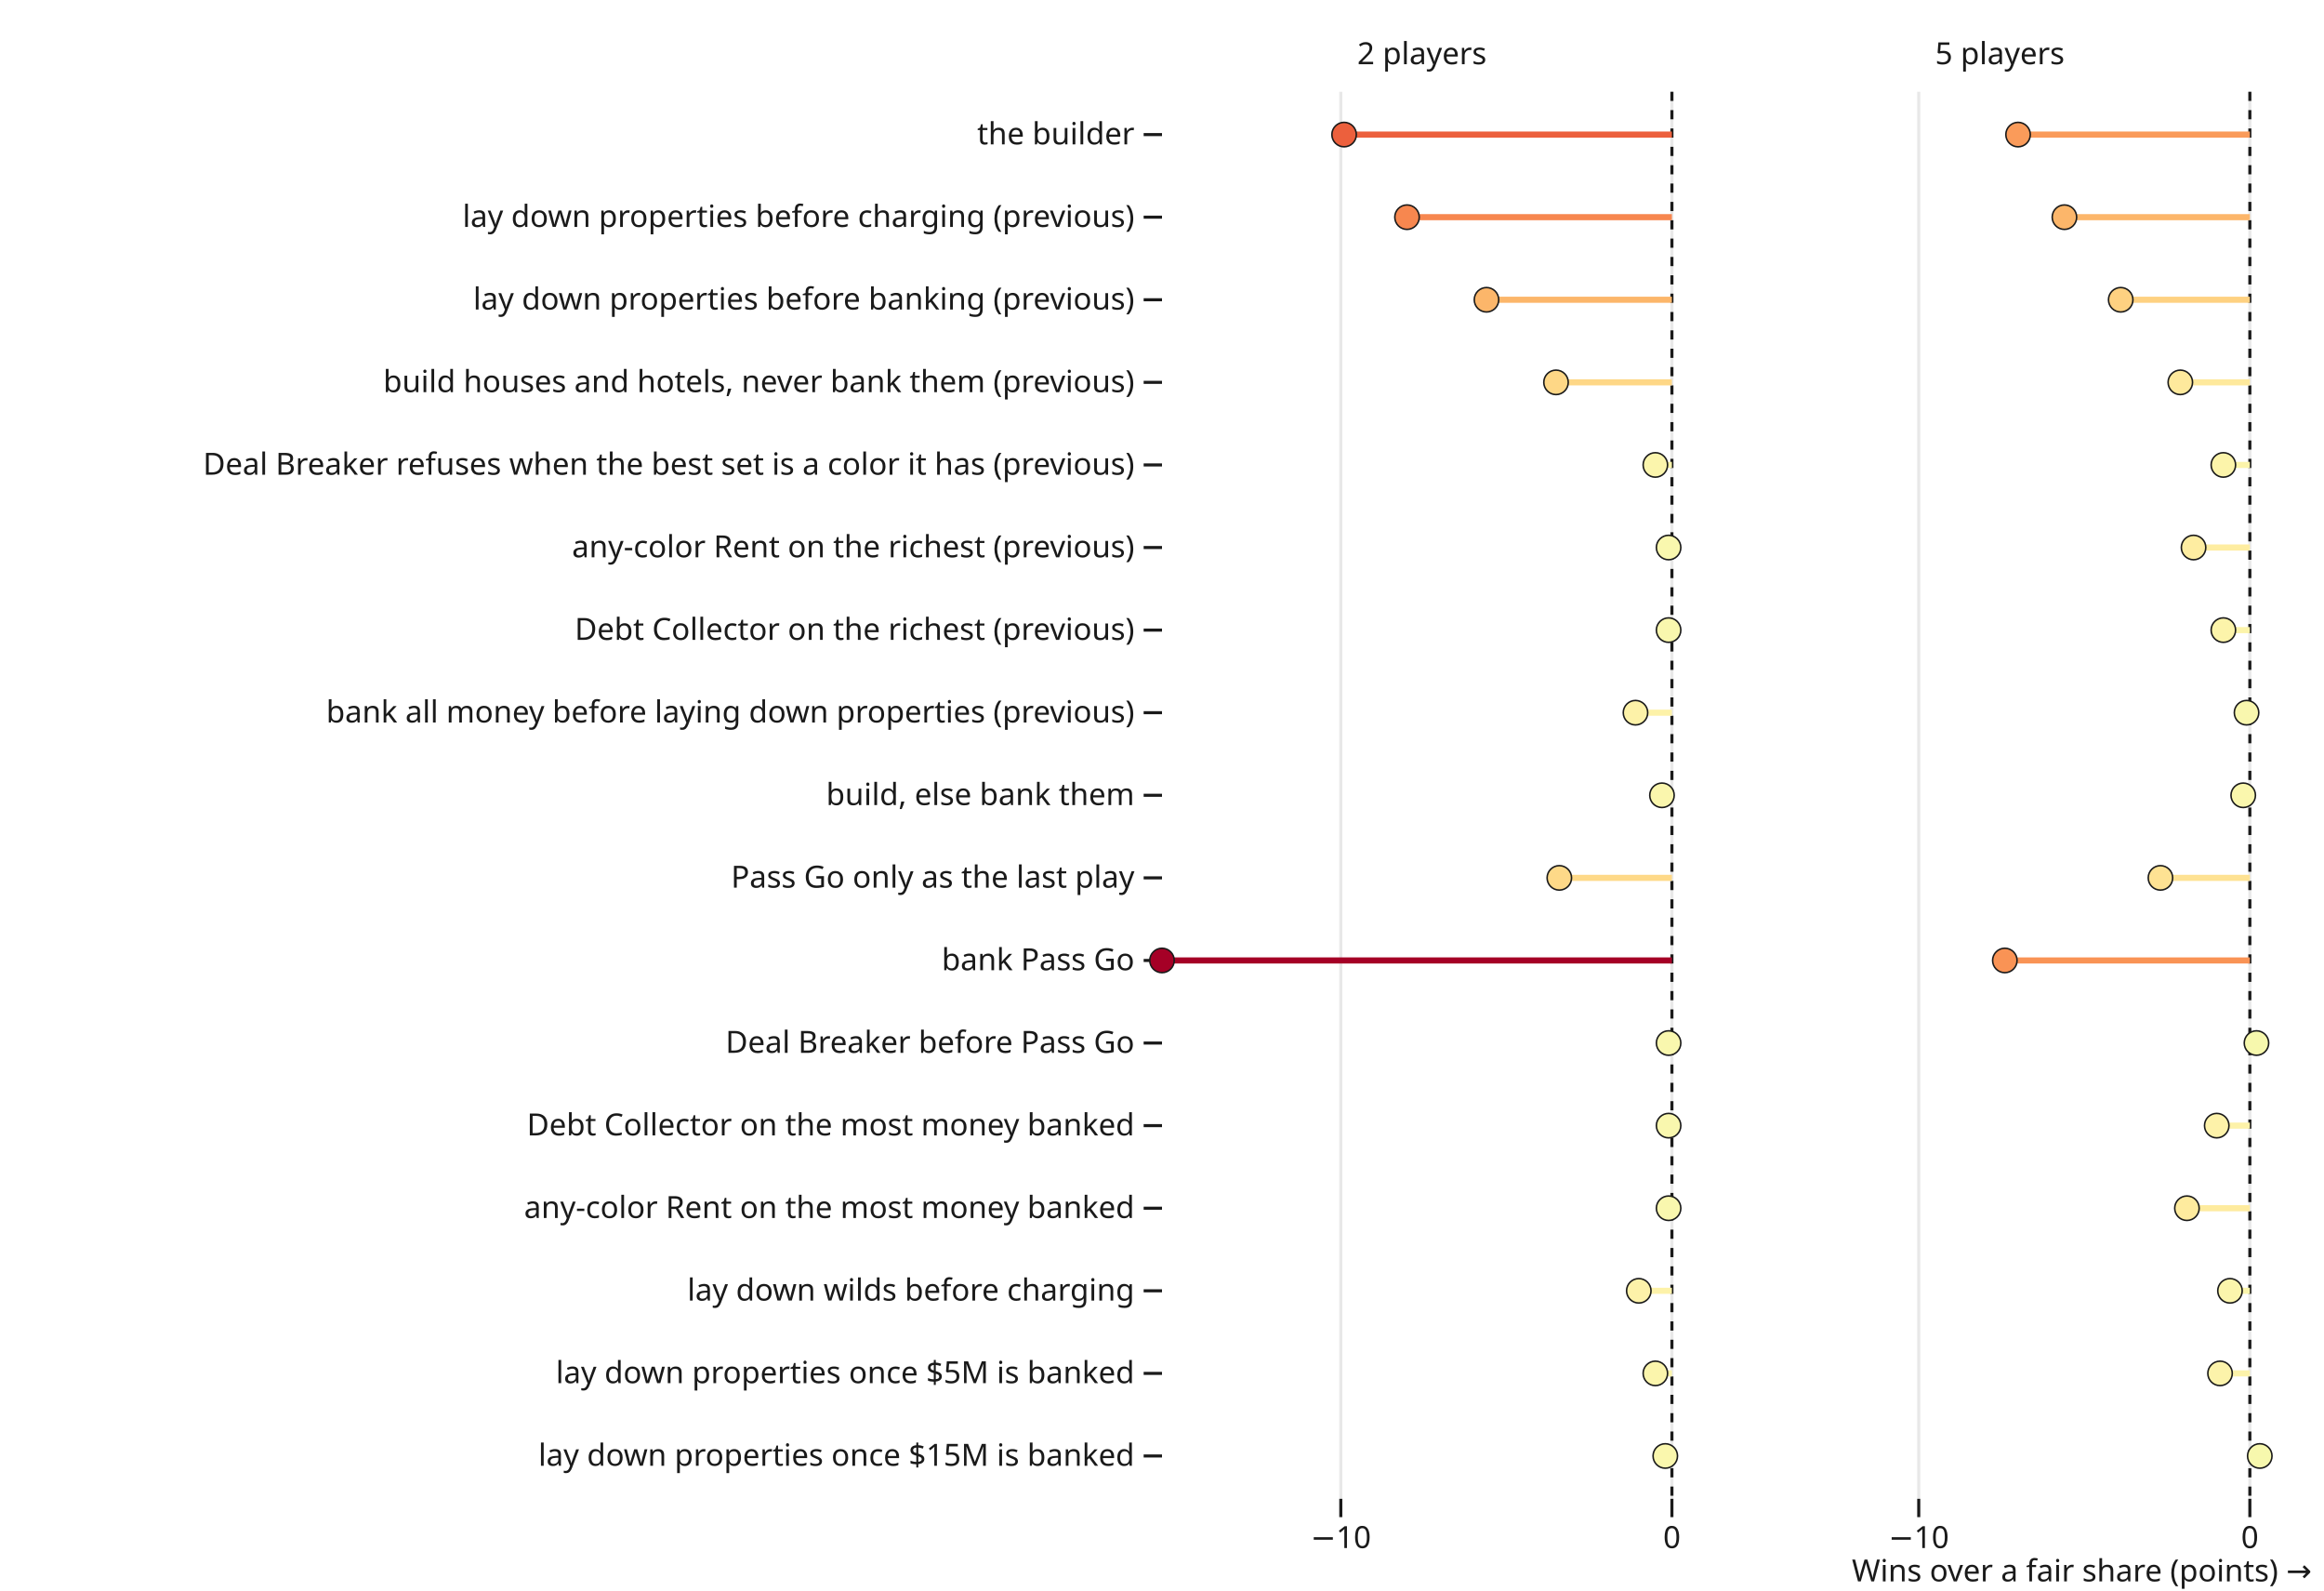
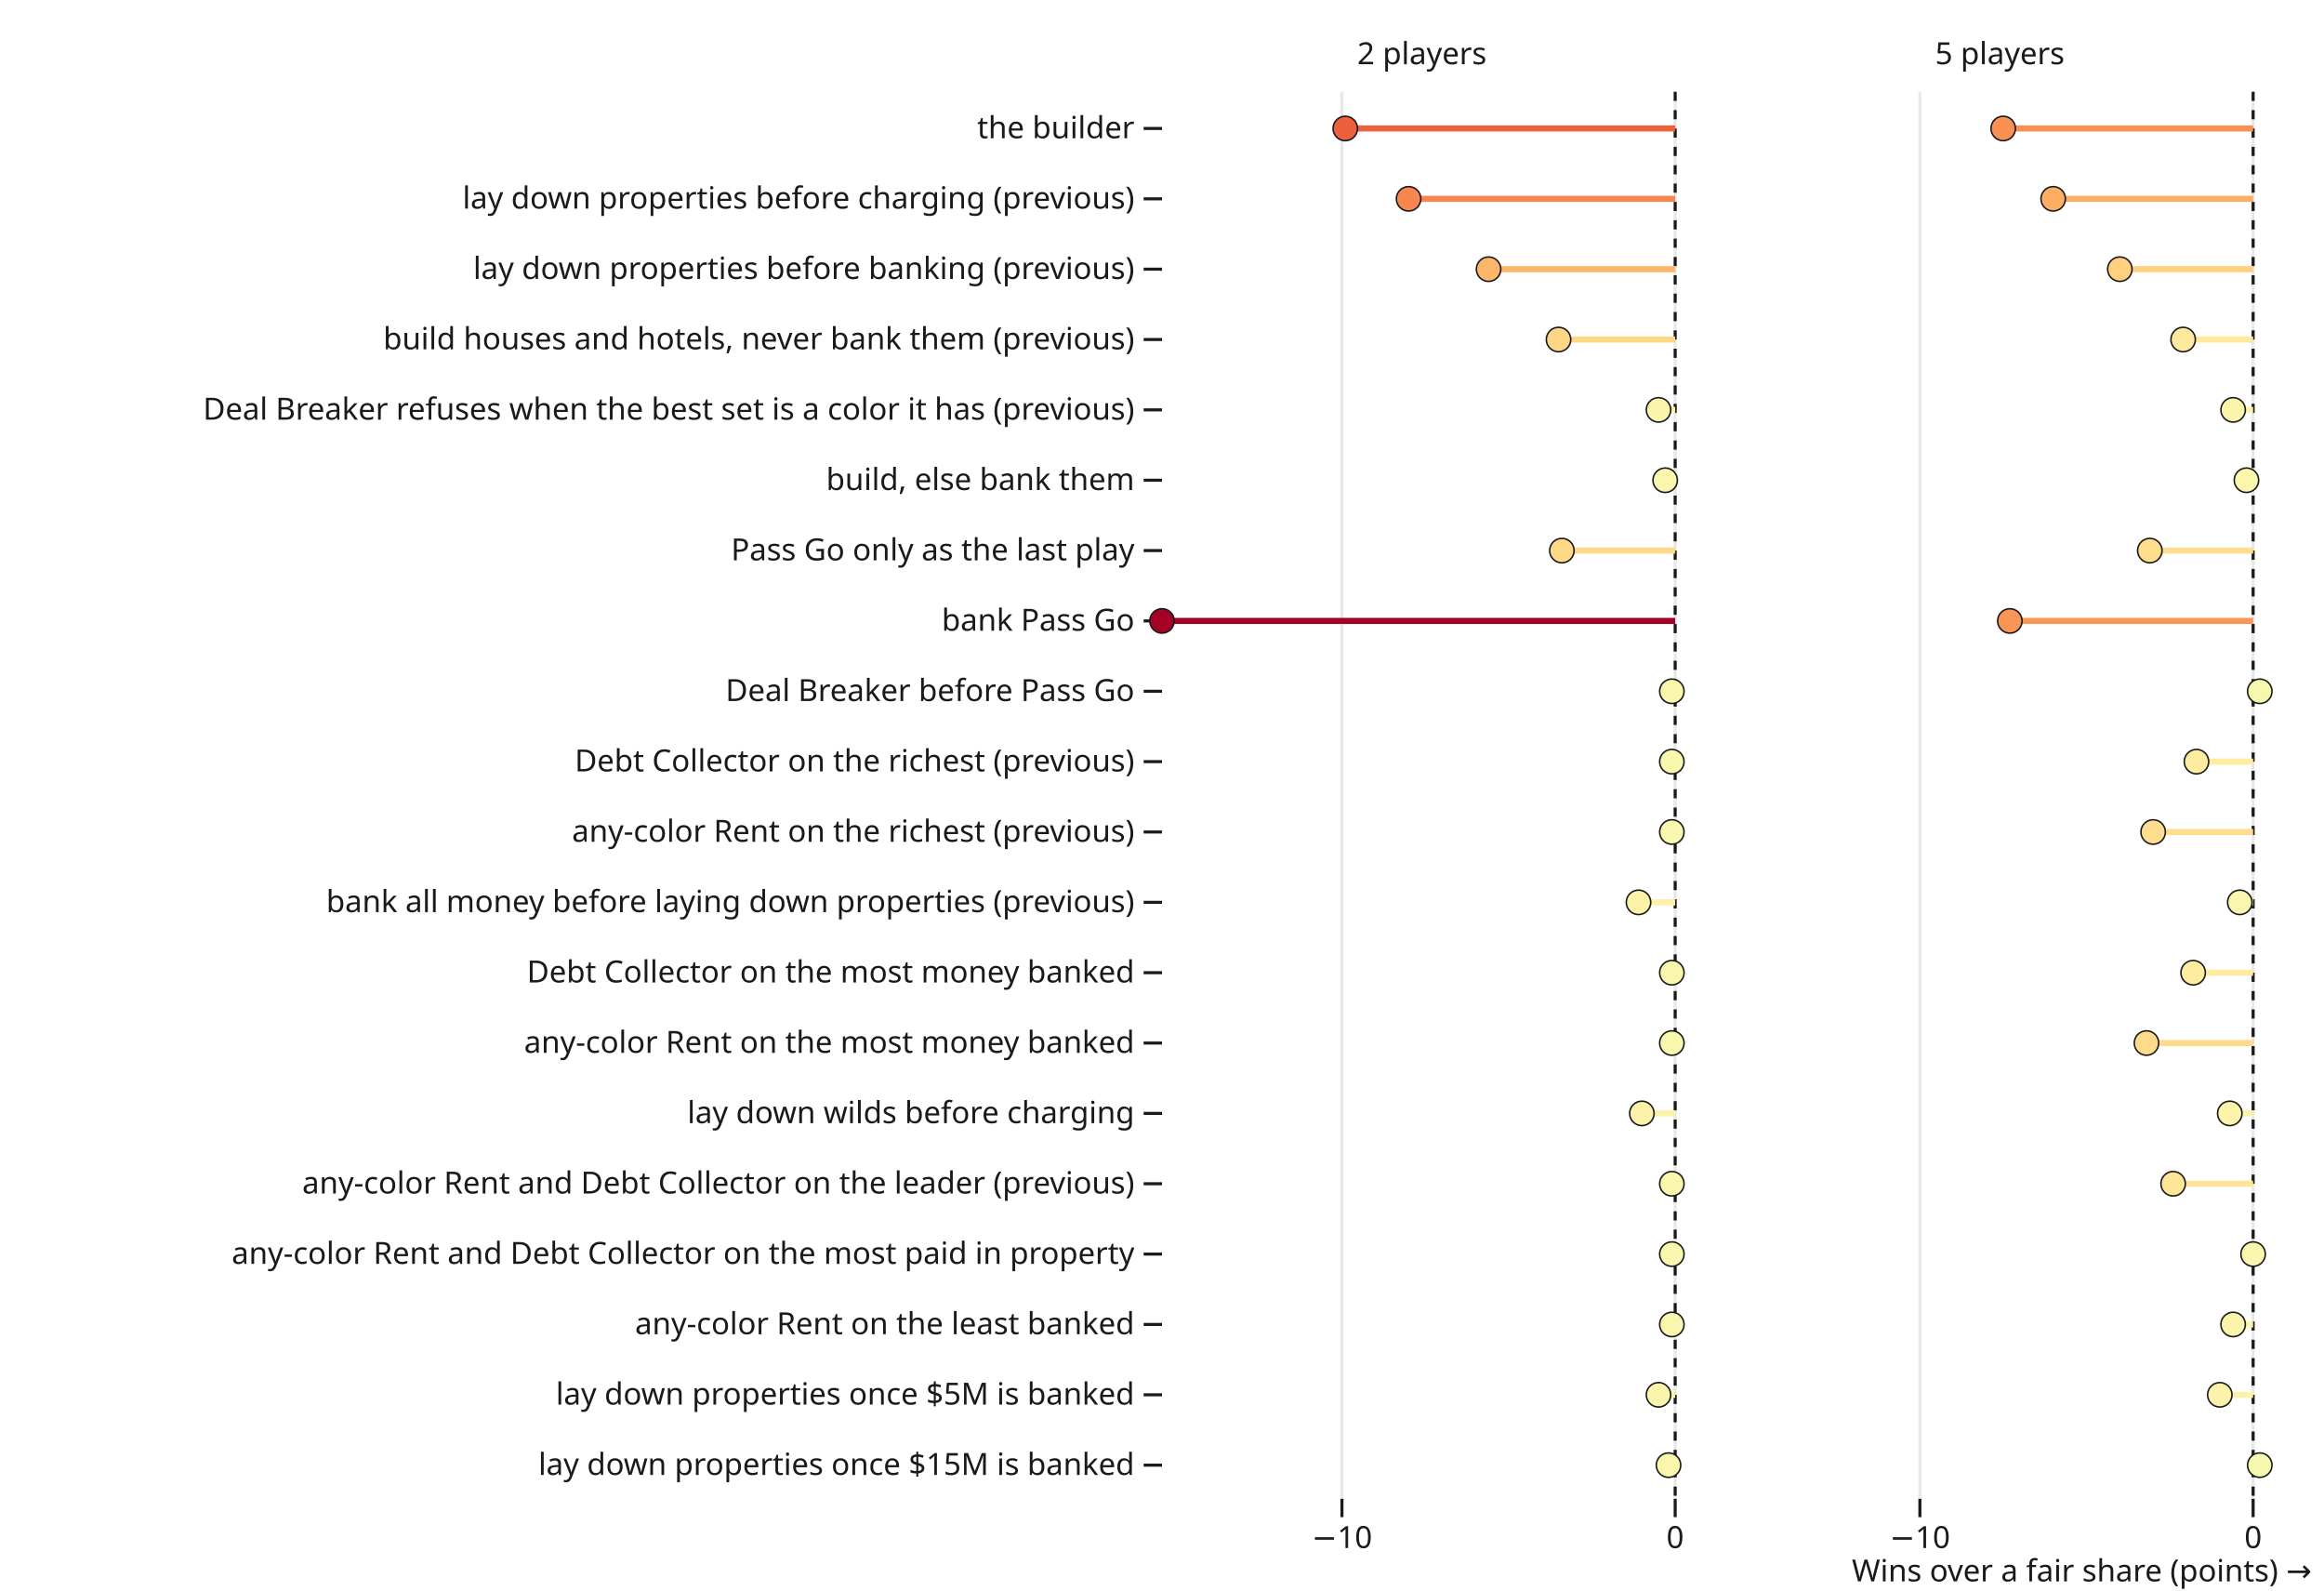
<svg xmlns="http://www.w3.org/2000/svg" class="plot-d6a7b5" fill="currentColor" font-family="system-ui, sans-serif" font-size="10" text-anchor="middle" width="760" height="520" viewBox="0 0 760 520" style="background: rgb(255, 255, 255); color: rgb(26, 26, 26);">
  <style>@media (prefers-color-scheme: dark) { :root { filter: invert(1) hue-rotate(180deg); background: none !important } }</style>
  <style>:where(.plot-d6a7b5) {
  --plot-background: white;
  display: block;
  height: auto;
  height: intrinsic;
  max-width: 100%;
}
:where(.plot-d6a7b5 text),
:where(.plot-d6a7b5 tspan) {
  white-space: pre;
}</style>
  <g aria-label="fx-axis tick label" transform="translate(0,-9)">
    <g transform="translate(0,0)">
      <text transform="translate(465,30)">2 players</text>
    </g>
    <g transform="translate(189,0)">
      <text transform="translate(465,30)">5 players</text>
    </g>
  </g>
  <g aria-label="y-axis tick" aria-hidden="true">
    <g fill="none" stroke="currentColor" transform="translate(0,0)">
-       <path transform="translate(380,44)" d="M0,0L-6,0" />
-       <path transform="translate(380,71)" d="M0,0L-6,0" />
-       <path transform="translate(380,98)" d="M0,0L-6,0" />
-       <path transform="translate(380,125)" d="M0,0L-6,0" />
-       <path transform="translate(380,152)" d="M0,0L-6,0" />
-       <path transform="translate(380,179)" d="M0,0L-6,0" />
-       <path transform="translate(380,206)" d="M0,0L-6,0" />
-       <path transform="translate(380,233)" d="M0,0L-6,0" />
-       <path transform="translate(380,260)" d="M0,0L-6,0" />
-       <path transform="translate(380,287)" d="M0,0L-6,0" />
-       <path transform="translate(380,314)" d="M0,0L-6,0" />
+       <path transform="translate(380,42)" d="M0,0L-6,0" />
+       <path transform="translate(380,65)" d="M0,0L-6,0" />
+       <path transform="translate(380,88)" d="M0,0L-6,0" />
+       <path transform="translate(380,111)" d="M0,0L-6,0" />
+       <path transform="translate(380,134)" d="M0,0L-6,0" />
+       <path transform="translate(380,157)" d="M0,0L-6,0" />
+       <path transform="translate(380,180)" d="M0,0L-6,0" />
+       <path transform="translate(380,203)" d="M0,0L-6,0" />
+       <path transform="translate(380,226)" d="M0,0L-6,0" />
+       <path transform="translate(380,249)" d="M0,0L-6,0" />
+       <path transform="translate(380,272)" d="M0,0L-6,0" />
+       <path transform="translate(380,295)" d="M0,0L-6,0" />
+       <path transform="translate(380,318)" d="M0,0L-6,0" />
      <path transform="translate(380,341)" d="M0,0L-6,0" />
-       <path transform="translate(380,368)" d="M0,0L-6,0" />
-       <path transform="translate(380,395)" d="M0,0L-6,0" />
-       <path transform="translate(380,422)" d="M0,0L-6,0" />
-       <path transform="translate(380,449)" d="M0,0L-6,0" />
-       <path transform="translate(380,476)" d="M0,0L-6,0" />
+       <path transform="translate(380,364)" d="M0,0L-6,0" />
+       <path transform="translate(380,387)" d="M0,0L-6,0" />
+       <path transform="translate(380,410)" d="M0,0L-6,0" />
+       <path transform="translate(380,433)" d="M0,0L-6,0" />
+       <path transform="translate(380,456)" d="M0,0L-6,0" />
+       <path transform="translate(380,479)" d="M0,0L-6,0" />
    </g>
  </g>
  <g aria-label="y-axis tick label" transform="translate(-9,0)">
    <g text-anchor="end" transform="translate(0,0)">
-       <text y="0.32em" transform="translate(380,44)">the builder</text>
-       <text y="0.32em" transform="translate(380,71)">lay down properties before charging (previous)</text>
-       <text y="0.32em" transform="translate(380,98)">lay down properties before banking (previous)</text>
-       <text y="0.32em" transform="translate(380,125)">build houses and hotels, never bank them (previous)</text>
-       <text y="0.32em" transform="translate(380,152)">Deal Breaker refuses when the best set is a color it has (previous)</text>
-       <text y="0.32em" transform="translate(380,179)">any-color Rent on the richest (previous)</text>
-       <text y="0.32em" transform="translate(380,206)">Debt Collector on the richest (previous)</text>
-       <text y="0.32em" transform="translate(380,233)">bank all money before laying down properties (previous)</text>
-       <text y="0.32em" transform="translate(380,260)">build, else bank them</text>
-       <text y="0.32em" transform="translate(380,287)">Pass Go only as the last play</text>
-       <text y="0.32em" transform="translate(380,314)">bank Pass Go</text>
-       <text y="0.32em" transform="translate(380,341)">Deal Breaker before Pass Go</text>
-       <text y="0.32em" transform="translate(380,368)">Debt Collector on the most money banked</text>
-       <text y="0.32em" transform="translate(380,395)">any-color Rent on the most money banked</text>
-       <text y="0.32em" transform="translate(380,422)">lay down wilds before charging</text>
-       <text y="0.32em" transform="translate(380,449)">lay down properties once $5M is banked</text>
-       <text y="0.32em" transform="translate(380,476)">lay down properties once $15M is banked</text>
+       <text y="0.32em" transform="translate(380,42)">the builder</text>
+       <text y="0.32em" transform="translate(380,65)">lay down properties before charging (previous)</text>
+       <text y="0.32em" transform="translate(380,88)">lay down properties before banking (previous)</text>
+       <text y="0.32em" transform="translate(380,111)">build houses and hotels, never bank them (previous)</text>
+       <text y="0.32em" transform="translate(380,134)">Deal Breaker refuses when the best set is a color it has (previous)</text>
+       <text y="0.32em" transform="translate(380,157)">build, else bank them</text>
+       <text y="0.32em" transform="translate(380,180)">Pass Go only as the last play</text>
+       <text y="0.32em" transform="translate(380,203)">bank Pass Go</text>
+       <text y="0.32em" transform="translate(380,226)">Deal Breaker before Pass Go</text>
+       <text y="0.32em" transform="translate(380,249)">Debt Collector on the richest (previous)</text>
+       <text y="0.32em" transform="translate(380,272)">any-color Rent on the richest (previous)</text>
+       <text y="0.32em" transform="translate(380,295)">bank all money before laying down properties (previous)</text>
+       <text y="0.32em" transform="translate(380,318)">Debt Collector on the most money banked</text>
+       <text y="0.32em" transform="translate(380,341)">any-color Rent on the most money banked</text>
+       <text y="0.32em" transform="translate(380,364)">lay down wilds before charging</text>
+       <text y="0.32em" transform="translate(380,387)">any-color Rent and Debt Collector on the leader (previous)</text>
+       <text y="0.32em" transform="translate(380,410)">any-color Rent and Debt Collector on the most paid in property</text>
+       <text y="0.32em" transform="translate(380,433)">any-color Rent on the least banked</text>
+       <text y="0.32em" transform="translate(380,456)">lay down properties once $5M is banked</text>
+       <text y="0.32em" transform="translate(380,479)">lay down properties once $15M is banked</text>
    </g>
  </g>
  <g aria-label="x-grid" aria-hidden="true">
    <g stroke="currentColor" stroke-opacity="0.1" transform="translate(0,0)">
-       <line x1="438.471" x2="438.471" y1="30" y2="490" />
-       <line x1="546.752" x2="546.752" y1="30" y2="490" />
+       <line x1="438.846" x2="438.846" y1="30" y2="490" />
+       <line x1="547.821" x2="547.821" y1="30" y2="490" />
    </g>
    <g stroke="currentColor" stroke-opacity="0.1" transform="translate(189,0)">
-       <line x1="438.471" x2="438.471" y1="30" y2="490" />
-       <line x1="546.752" x2="546.752" y1="30" y2="490" />
+       <line x1="438.846" x2="438.846" y1="30" y2="490" />
+       <line x1="547.821" x2="547.821" y1="30" y2="490" />
    </g>
  </g>
  <g aria-label="x-axis tick" aria-hidden="true">
    <g fill="none" stroke="currentColor" transform="translate(0,0)">
-       <path transform="translate(438.4713,490)" d="M0,0L0,6" />
-       <path transform="translate(546.7516,490)" d="M0,0L0,6" />
+       <path transform="translate(438.8462,490)" d="M0,0L0,6" />
+       <path transform="translate(547.8205,490)" d="M0,0L0,6" />
    </g>
    <g fill="none" stroke="currentColor" transform="translate(189,0)">
-       <path transform="translate(438.4713,490)" d="M0,0L0,6" />
-       <path transform="translate(546.7516,490)" d="M0,0L0,6" />
+       <path transform="translate(438.8462,490)" d="M0,0L0,6" />
+       <path transform="translate(547.8205,490)" d="M0,0L0,6" />
    </g>
  </g>
  <g aria-label="x-axis tick label" transform="translate(0,9)">
    <g font-variant="tabular-nums" transform="translate(0,0)">
-       <text y="0.71em" transform="translate(438.4713,490)">−10</text>
-       <text y="0.71em" transform="translate(546.7516,490)">0</text>
+       <text y="0.71em" transform="translate(438.8462,490)">−10</text>
+       <text y="0.71em" transform="translate(547.8205,490)">0</text>
    </g>
    <g font-variant="tabular-nums" transform="translate(189,0)">
-       <text y="0.71em" transform="translate(438.4713,490)">−10</text>
-       <text y="0.71em" transform="translate(546.7516,490)">0</text>
+       <text y="0.71em" transform="translate(438.8462,490)">−10</text>
+       <text y="0.71em" transform="translate(547.8205,490)">0</text>
    </g>
  </g>
  <g aria-label="x-axis label" text-anchor="end" transform="translate(17,27)">
    <text transform="translate(739,490)">Wins over a fair share (points) →</text>
  </g>
  <g aria-label="rule">
    <g stroke="#1a1a1a" stroke-dasharray="3,3" transform="translate(0,0)">
-       <line x1="546.752" x2="546.752" y1="30" y2="490" />
+       <line x1="547.821" x2="547.821" y1="30" y2="490" />
    </g>
    <g stroke="#1a1a1a" stroke-dasharray="3,3" transform="translate(189,0)">
-       <line x1="546.752" x2="546.752" y1="30" y2="490" />
+       <line x1="547.821" x2="547.821" y1="30" y2="490" />
    </g>
  </g>
  <g aria-label="rule">
    <g stroke-width="2" transform="translate(0,0)">
-       <line x1="546.752" x2="439.554" y1="44" y2="44" stroke="rgb(236, 96, 61)" />
-       <line x1="546.752" x2="460.127" y1="71" y2="71" stroke="rgb(247, 135, 79)" />
-       <line x1="546.752" x2="486.115" y1="98" y2="98" stroke="rgb(252, 182, 106)" />
-       <line x1="546.752" x2="508.854" y1="125" y2="125" stroke="rgb(254, 215, 134)" />
-       <line x1="546.752" x2="541.338" y1="152" y2="152" stroke="rgb(251, 245, 172)" />
-       <line x1="546.752" x2="545.669" y1="179" y2="179" stroke="rgb(249, 247, 174)" />
-       <line x1="546.752" x2="545.669" y1="206" y2="206" stroke="rgb(249, 247, 174)" />
-       <line x1="546.752" x2="534.841" y1="233" y2="233" stroke="rgb(253, 242, 168)" />
-       <line x1="546.752" x2="543.503" y1="260" y2="260" stroke="rgb(250, 246, 173)" />
-       <line x1="546.752" x2="509.936" y1="287" y2="287" stroke="rgb(254, 217, 136)" />
-       <line x1="546.752" x2="380" y1="314" y2="314" stroke="rgb(165, 0, 38)" />
-       <line x1="546.752" x2="545.669" y1="341" y2="341" stroke="rgb(249, 247, 174)" />
-       <line x1="546.752" x2="545.669" y1="368" y2="368" stroke="rgb(249, 247, 174)" />
-       <line x1="546.752" x2="545.669" y1="395" y2="395" stroke="rgb(249, 247, 174)" />
-       <line x1="546.752" x2="535.924" y1="422" y2="422" stroke="rgb(253, 242, 169)" />
-       <line x1="546.752" x2="541.338" y1="449" y2="449" stroke="rgb(251, 245, 172)" />
-       <line x1="546.752" x2="544.586" y1="476" y2="476" stroke="rgb(250, 247, 173)" />
+       <line x1="547.821" x2="439.936" y1="42" y2="42" stroke="rgb(236, 96, 61)" />
+       <line x1="547.821" x2="460.641" y1="65" y2="65" stroke="rgb(247, 135, 79)" />
+       <line x1="547.821" x2="486.795" y1="88" y2="88" stroke="rgb(252, 182, 106)" />
+       <line x1="547.821" x2="509.679" y1="111" y2="111" stroke="rgb(254, 215, 134)" />
+       <line x1="547.821" x2="542.372" y1="134" y2="134" stroke="rgb(251, 245, 172)" />
+       <line x1="547.821" x2="544.551" y1="157" y2="157" stroke="rgb(250, 246, 173)" />
+       <line x1="547.821" x2="510.769" y1="180" y2="180" stroke="rgb(254, 217, 136)" />
+       <line x1="547.821" x2="380" y1="203" y2="203" stroke="rgb(165, 0, 38)" />
+       <line x1="547.821" x2="546.731" y1="226" y2="226" stroke="rgb(249, 247, 174)" />
+       <line x1="547.821" x2="546.731" y1="249" y2="249" stroke="rgb(249, 247, 174)" />
+       <line x1="547.821" x2="546.731" y1="272" y2="272" stroke="rgb(249, 247, 174)" />
+       <line x1="547.821" x2="535.833" y1="295" y2="295" stroke="rgb(253, 242, 168)" />
+       <line x1="547.821" x2="546.731" y1="318" y2="318" stroke="rgb(249, 247, 174)" />
+       <line x1="547.821" x2="546.731" y1="341" y2="341" stroke="rgb(249, 247, 174)" />
+       <line x1="547.821" x2="536.923" y1="364" y2="364" stroke="rgb(253, 242, 169)" />
+       <line x1="547.821" x2="546.731" y1="387" y2="387" stroke="rgb(249, 247, 174)" />
+       <line x1="547.821" x2="546.731" y1="410" y2="410" stroke="rgb(249, 247, 174)" />
+       <line x1="547.821" x2="546.731" y1="433" y2="433" stroke="rgb(249, 247, 174)" />
+       <line x1="547.821" x2="542.372" y1="456" y2="456" stroke="rgb(251, 245, 172)" />
+       <line x1="547.821" x2="545.641" y1="479" y2="479" stroke="rgb(250, 247, 173)" />
    </g>
    <g stroke-width="2" transform="translate(189,0)">
-       <line x1="546.752" x2="470.955" y1="44" y2="44" stroke="rgb(250, 155, 90)" />
-       <line x1="546.752" x2="486.115" y1="71" y2="71" stroke="rgb(252, 182, 106)" />
-       <line x1="546.752" x2="504.522" y1="98" y2="98" stroke="rgb(254, 209, 129)" />
-       <line x1="546.752" x2="524.013" y1="125" y2="125" stroke="rgb(254, 233, 156)" />
-       <line x1="546.752" x2="538.089" y1="152" y2="152" stroke="rgb(252, 244, 170)" />
-       <line x1="546.752" x2="528.344" y1="179" y2="179" stroke="rgb(254, 237, 161)" />
-       <line x1="546.752" x2="538.089" y1="206" y2="206" stroke="rgb(252, 244, 170)" />
-       <line x1="546.752" x2="545.669" y1="233" y2="233" stroke="rgb(249, 247, 174)" />
-       <line x1="546.752" x2="544.586" y1="260" y2="260" stroke="rgb(250, 247, 173)" />
-       <line x1="546.752" x2="517.516" y1="287" y2="287" stroke="rgb(254, 226, 147)" />
-       <line x1="546.752" x2="466.624" y1="314" y2="314" stroke="rgb(249, 147, 85)" />
-       <line x1="546.752" x2="548.917" y1="341" y2="341" stroke="rgb(247, 248, 173)" />
-       <line x1="546.752" x2="535.924" y1="368" y2="368" stroke="rgb(253, 242, 169)" />
-       <line x1="546.752" x2="526.178" y1="395" y2="395" stroke="rgb(254, 235, 158)" />
-       <line x1="546.752" x2="540.255" y1="422" y2="422" stroke="rgb(251, 245, 172)" />
-       <line x1="546.752" x2="537.006" y1="449" y2="449" stroke="rgb(252, 243, 170)" />
-       <line x1="546.752" x2="550" y1="476" y2="476" stroke="rgb(247, 248, 173)" />
+       <line x1="547.821" x2="466.09" y1="42" y2="42" stroke="rgb(249, 145, 84)" />
+       <line x1="547.821" x2="482.436" y1="65" y2="65" stroke="rgb(252, 174, 101)" />
+       <line x1="547.821" x2="504.231" y1="88" y2="88" stroke="rgb(254, 208, 127)" />
+       <line x1="547.821" x2="524.936" y1="111" y2="111" stroke="rgb(254, 233, 156)" />
+       <line x1="547.821" x2="541.282" y1="134" y2="134" stroke="rgb(251, 245, 172)" />
+       <line x1="547.821" x2="545.641" y1="157" y2="157" stroke="rgb(250, 247, 173)" />
+       <line x1="547.821" x2="514.038" y1="180" y2="180" stroke="rgb(254, 221, 140)" />
+       <line x1="547.821" x2="468.269" y1="203" y2="203" stroke="rgb(249, 149, 86)" />
+       <line x1="547.821" x2="550" y1="226" y2="226" stroke="rgb(247, 248, 173)" />
+       <line x1="547.821" x2="529.295" y1="249" y2="249" stroke="rgb(254, 237, 161)" />
+       <line x1="547.821" x2="515.128" y1="272" y2="272" stroke="rgb(254, 222, 142)" />
+       <line x1="547.821" x2="543.462" y1="295" y2="295" stroke="rgb(251, 246, 173)" />
+       <line x1="547.821" x2="528.205" y1="318" y2="318" stroke="rgb(254, 236, 160)" />
+       <line x1="547.821" x2="512.949" y1="341" y2="341" stroke="rgb(254, 219, 139)" />
+       <line x1="547.821" x2="540.192" y1="364" y2="364" stroke="rgb(252, 244, 171)" />
+       <line x1="547.821" x2="521.667" y1="387" y2="387" stroke="rgb(254, 229, 151)" />
+       <line x1="547.821" x2="547.821" y1="410" y2="410" stroke="rgb(249, 247, 174)" />
+       <line x1="547.821" x2="541.282" y1="433" y2="433" stroke="rgb(251, 245, 172)" />
+       <line x1="547.821" x2="536.923" y1="456" y2="456" stroke="rgb(253, 242, 169)" />
+       <line x1="547.821" x2="550" y1="479" y2="479" stroke="rgb(247, 248, 173)" />
    </g>
  </g>
  <g aria-label="dot">
    <g stroke="#1a1a1a" stroke-width="0.5" transform="translate(0,0)">
-       <circle cx="439.554" cy="44" r="4" fill="rgb(236, 96, 61)" />
-       <circle cx="460.127" cy="71" r="4" fill="rgb(247, 135, 79)" />
-       <circle cx="486.115" cy="98" r="4" fill="rgb(252, 182, 106)" />
-       <circle cx="508.854" cy="125" r="4" fill="rgb(254, 215, 134)" />
-       <circle cx="541.338" cy="152" r="4" fill="rgb(251, 245, 172)" />
-       <circle cx="545.669" cy="179" r="4" fill="rgb(249, 247, 174)" />
-       <circle cx="545.669" cy="206" r="4" fill="rgb(249, 247, 174)" />
-       <circle cx="534.841" cy="233" r="4" fill="rgb(253, 242, 168)" />
-       <circle cx="543.503" cy="260" r="4" fill="rgb(250, 246, 173)" />
-       <circle cx="509.936" cy="287" r="4" fill="rgb(254, 217, 136)" />
-       <circle cx="380" cy="314" r="4" fill="rgb(165, 0, 38)" />
-       <circle cx="545.669" cy="341" r="4" fill="rgb(249, 247, 174)" />
-       <circle cx="545.669" cy="368" r="4" fill="rgb(249, 247, 174)" />
-       <circle cx="545.669" cy="395" r="4" fill="rgb(249, 247, 174)" />
-       <circle cx="535.924" cy="422" r="4" fill="rgb(253, 242, 169)" />
-       <circle cx="541.338" cy="449" r="4" fill="rgb(251, 245, 172)" />
-       <circle cx="544.586" cy="476" r="4" fill="rgb(250, 247, 173)" />
+       <circle cx="439.936" cy="42" r="4" fill="rgb(236, 96, 61)" />
+       <circle cx="460.641" cy="65" r="4" fill="rgb(247, 135, 79)" />
+       <circle cx="486.795" cy="88" r="4" fill="rgb(252, 182, 106)" />
+       <circle cx="509.679" cy="111" r="4" fill="rgb(254, 215, 134)" />
+       <circle cx="542.372" cy="134" r="4" fill="rgb(251, 245, 172)" />
+       <circle cx="544.551" cy="157" r="4" fill="rgb(250, 246, 173)" />
+       <circle cx="510.769" cy="180" r="4" fill="rgb(254, 217, 136)" />
+       <circle cx="380" cy="203" r="4" fill="rgb(165, 0, 38)" />
+       <circle cx="546.731" cy="226" r="4" fill="rgb(249, 247, 174)" />
+       <circle cx="546.731" cy="249" r="4" fill="rgb(249, 247, 174)" />
+       <circle cx="546.731" cy="272" r="4" fill="rgb(249, 247, 174)" />
+       <circle cx="535.833" cy="295" r="4" fill="rgb(253, 242, 168)" />
+       <circle cx="546.731" cy="318" r="4" fill="rgb(249, 247, 174)" />
+       <circle cx="546.731" cy="341" r="4" fill="rgb(249, 247, 174)" />
+       <circle cx="536.923" cy="364" r="4" fill="rgb(253, 242, 169)" />
+       <circle cx="546.731" cy="387" r="4" fill="rgb(249, 247, 174)" />
+       <circle cx="546.731" cy="410" r="4" fill="rgb(249, 247, 174)" />
+       <circle cx="546.731" cy="433" r="4" fill="rgb(249, 247, 174)" />
+       <circle cx="542.372" cy="456" r="4" fill="rgb(251, 245, 172)" />
+       <circle cx="545.641" cy="479" r="4" fill="rgb(250, 247, 173)" />
    </g>
    <g stroke="#1a1a1a" stroke-width="0.5" transform="translate(189,0)">
-       <circle cx="470.955" cy="44" r="4" fill="rgb(250, 155, 90)" />
-       <circle cx="486.115" cy="71" r="4" fill="rgb(252, 182, 106)" />
-       <circle cx="504.522" cy="98" r="4" fill="rgb(254, 209, 129)" />
-       <circle cx="524.013" cy="125" r="4" fill="rgb(254, 233, 156)" />
-       <circle cx="538.089" cy="152" r="4" fill="rgb(252, 244, 170)" />
-       <circle cx="528.344" cy="179" r="4" fill="rgb(254, 237, 161)" />
-       <circle cx="538.089" cy="206" r="4" fill="rgb(252, 244, 170)" />
-       <circle cx="545.669" cy="233" r="4" fill="rgb(249, 247, 174)" />
-       <circle cx="544.586" cy="260" r="4" fill="rgb(250, 247, 173)" />
-       <circle cx="517.516" cy="287" r="4" fill="rgb(254, 226, 147)" />
-       <circle cx="466.624" cy="314" r="4" fill="rgb(249, 147, 85)" />
-       <circle cx="548.917" cy="341" r="4" fill="rgb(247, 248, 173)" />
-       <circle cx="535.924" cy="368" r="4" fill="rgb(253, 242, 169)" />
-       <circle cx="526.178" cy="395" r="4" fill="rgb(254, 235, 158)" />
-       <circle cx="540.255" cy="422" r="4" fill="rgb(251, 245, 172)" />
-       <circle cx="537.006" cy="449" r="4" fill="rgb(252, 243, 170)" />
-       <circle cx="550" cy="476" r="4" fill="rgb(247, 248, 173)" />
+       <circle cx="466.09" cy="42" r="4" fill="rgb(249, 145, 84)" />
+       <circle cx="482.436" cy="65" r="4" fill="rgb(252, 174, 101)" />
+       <circle cx="504.231" cy="88" r="4" fill="rgb(254, 208, 127)" />
+       <circle cx="524.936" cy="111" r="4" fill="rgb(254, 233, 156)" />
+       <circle cx="541.282" cy="134" r="4" fill="rgb(251, 245, 172)" />
+       <circle cx="545.641" cy="157" r="4" fill="rgb(250, 247, 173)" />
+       <circle cx="514.038" cy="180" r="4" fill="rgb(254, 221, 140)" />
+       <circle cx="468.269" cy="203" r="4" fill="rgb(249, 149, 86)" />
+       <circle cx="550" cy="226" r="4" fill="rgb(247, 248, 173)" />
+       <circle cx="529.295" cy="249" r="4" fill="rgb(254, 237, 161)" />
+       <circle cx="515.128" cy="272" r="4" fill="rgb(254, 222, 142)" />
+       <circle cx="543.462" cy="295" r="4" fill="rgb(251, 246, 173)" />
+       <circle cx="528.205" cy="318" r="4" fill="rgb(254, 236, 160)" />
+       <circle cx="512.949" cy="341" r="4" fill="rgb(254, 219, 139)" />
+       <circle cx="540.192" cy="364" r="4" fill="rgb(252, 244, 171)" />
+       <circle cx="521.667" cy="387" r="4" fill="rgb(254, 229, 151)" />
+       <circle cx="547.821" cy="410" r="4" fill="rgb(249, 247, 174)" />
+       <circle cx="541.282" cy="433" r="4" fill="rgb(251, 245, 172)" />
+       <circle cx="536.923" cy="456" r="4" fill="rgb(253, 242, 169)" />
+       <circle cx="550" cy="479" r="4" fill="rgb(247, 248, 173)" />
    </g>
  </g>
</svg>
